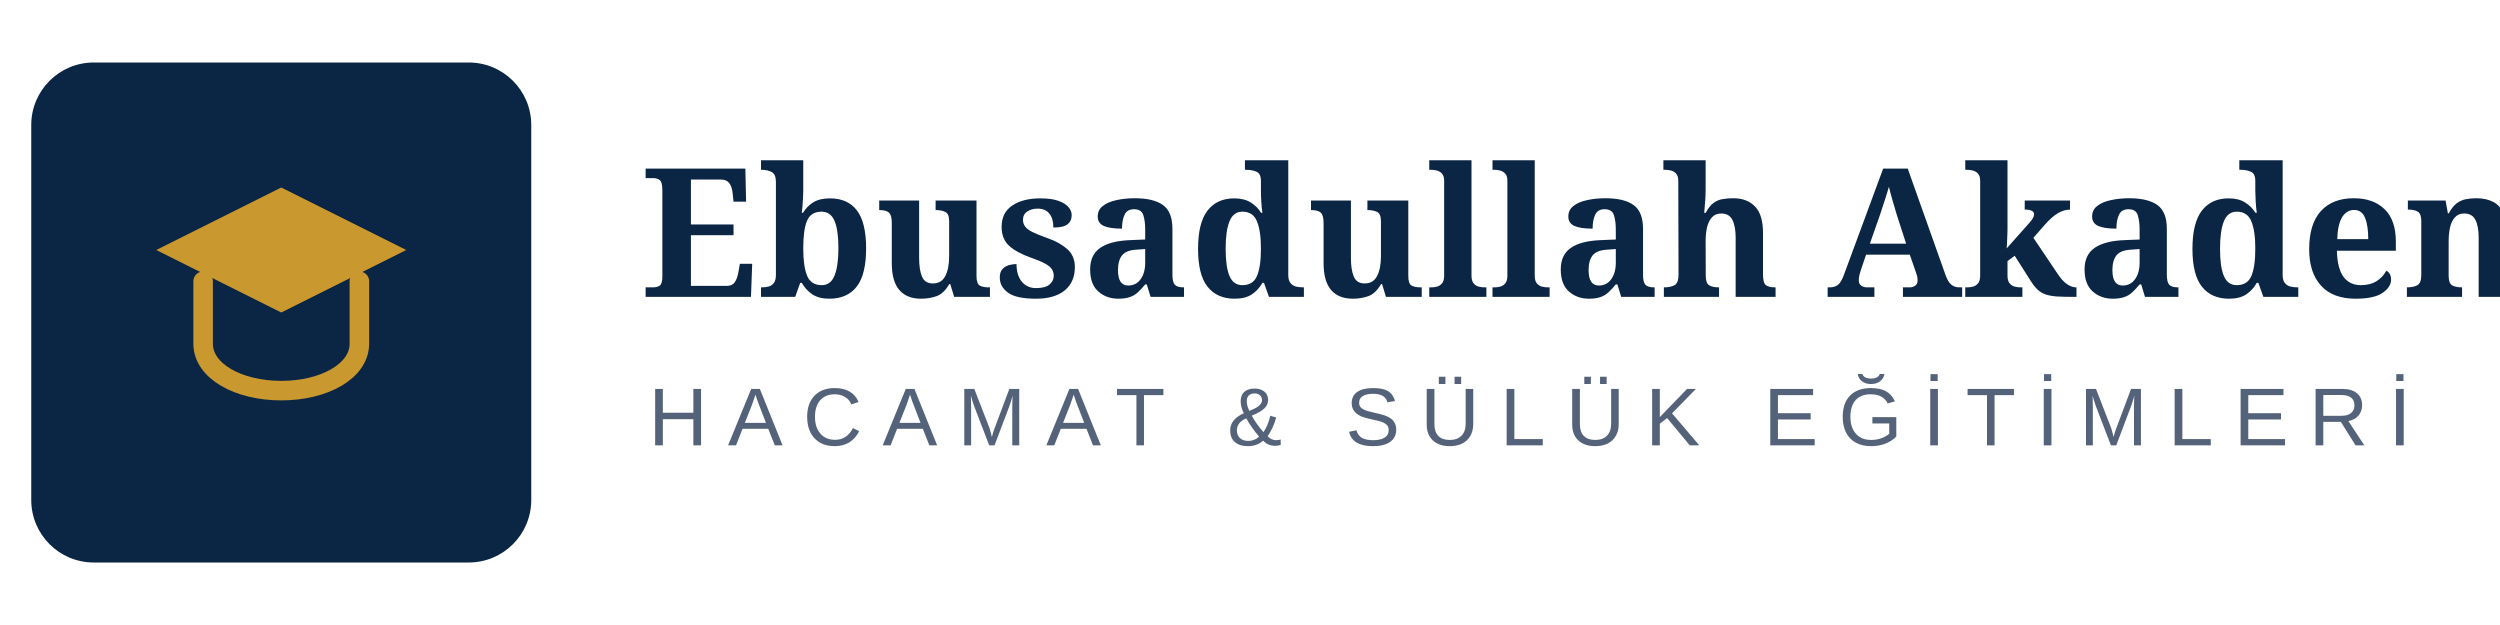
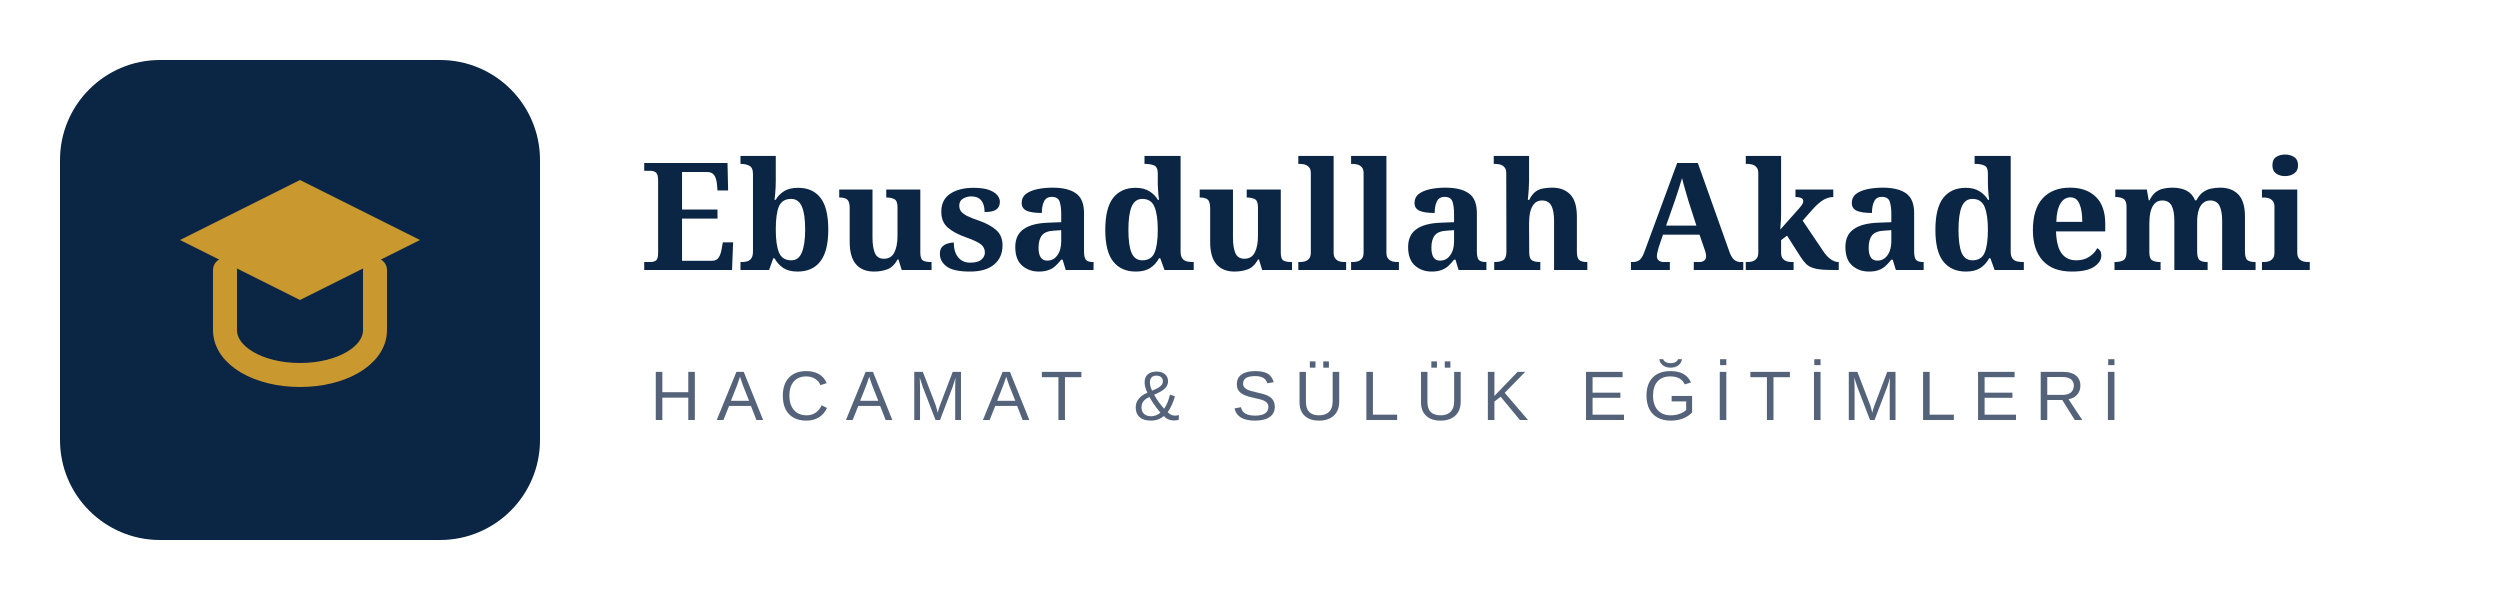
- <svg xmlns="http://www.w3.org/2000/svg" viewBox="0 0 320 80" width="320" height="80" role="img" aria-label="Ebusadullah Akademi">
-   <rect width="64" height="64" x="4" y="8" rx="8" fill="#0b2545" />
-   <path d="M20 32 L36 24 L52 32 L36 40 Z" fill="#c9982f" />
-   <path d="M26 36 v8 c0 3.5 4.5 6 10 6 s10-2.5 10-6 v-8" fill="none" stroke="#c9982f" stroke-width="2.5" stroke-linecap="round" />
-   <text x="82" y="38" font-family="Georgia, serif" font-size="23" font-weight="600" fill="#0b2545">Ebusadullah Akademi</text>
-   <text x="83" y="57" font-family="Arial, Helvetica, sans-serif" font-size="10.5" letter-spacing="2.6" fill="#55637a">HACAMAT &amp; SÜLÜK EĞİTİMLERİ</text>
+ <svg xmlns="http://www.w3.org/2000/svg" viewBox="0 0 250 60" width="250" height="60" role="img" aria-label="Ebusadullah Akademi">
+   <rect x="6" y="6" width="48" height="48" rx="10" fill="#0b2545" />
+   <path d="M18 24 L30 18 L42 24 L30 30 Z" fill="#c9982f" />
+   <path d="M22.5 27 v6 c0 2.6 3.4 4.5 7.5 4.5 s7.5 -1.9 7.5 -4.5 v-6" fill="none" stroke="#c9982f" stroke-width="2.4" stroke-linecap="round" />
+   <text x="64" y="27" font-family="Georgia, 'Newsreader', serif" font-size="15" font-weight="600" fill="#0b2545">Ebusadullah Akademi</text>
+   <text x="65" y="42" font-family="Arial, Helvetica, sans-serif" font-size="7" letter-spacing="1.6" fill="#55637a">HACAMAT &amp; SÜLÜK EĞİTİMLERİ</text>
</svg>
